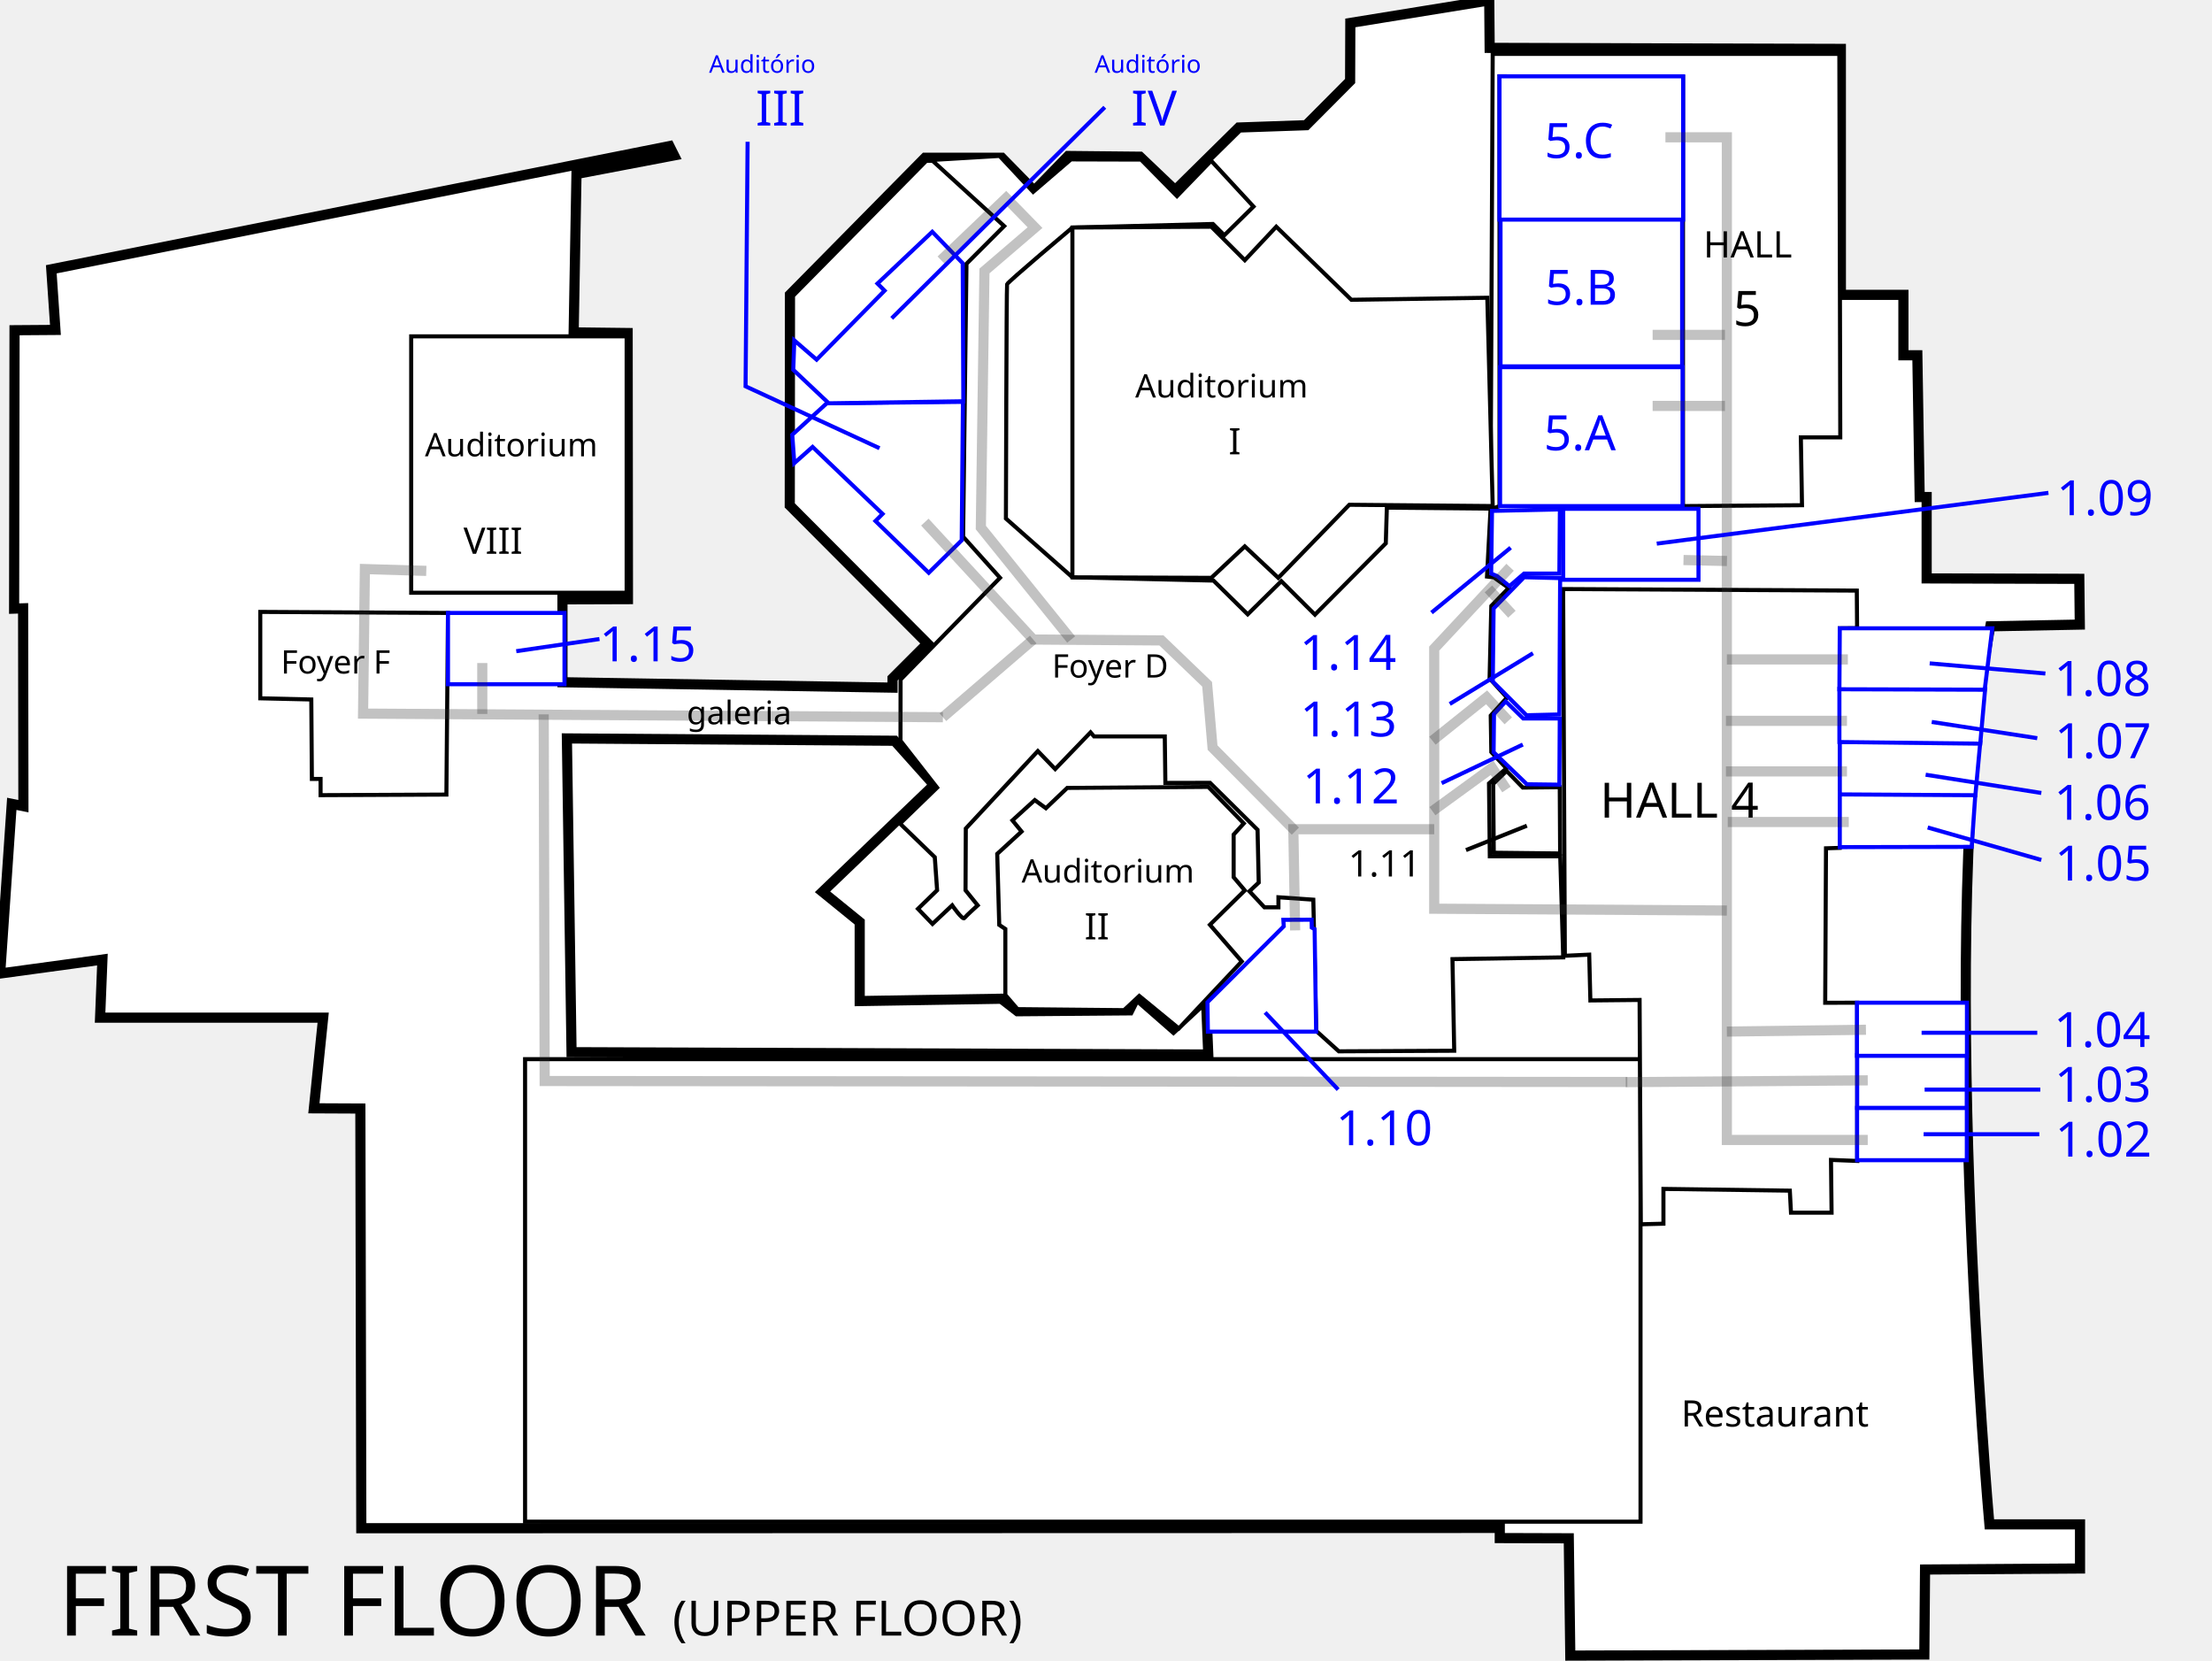
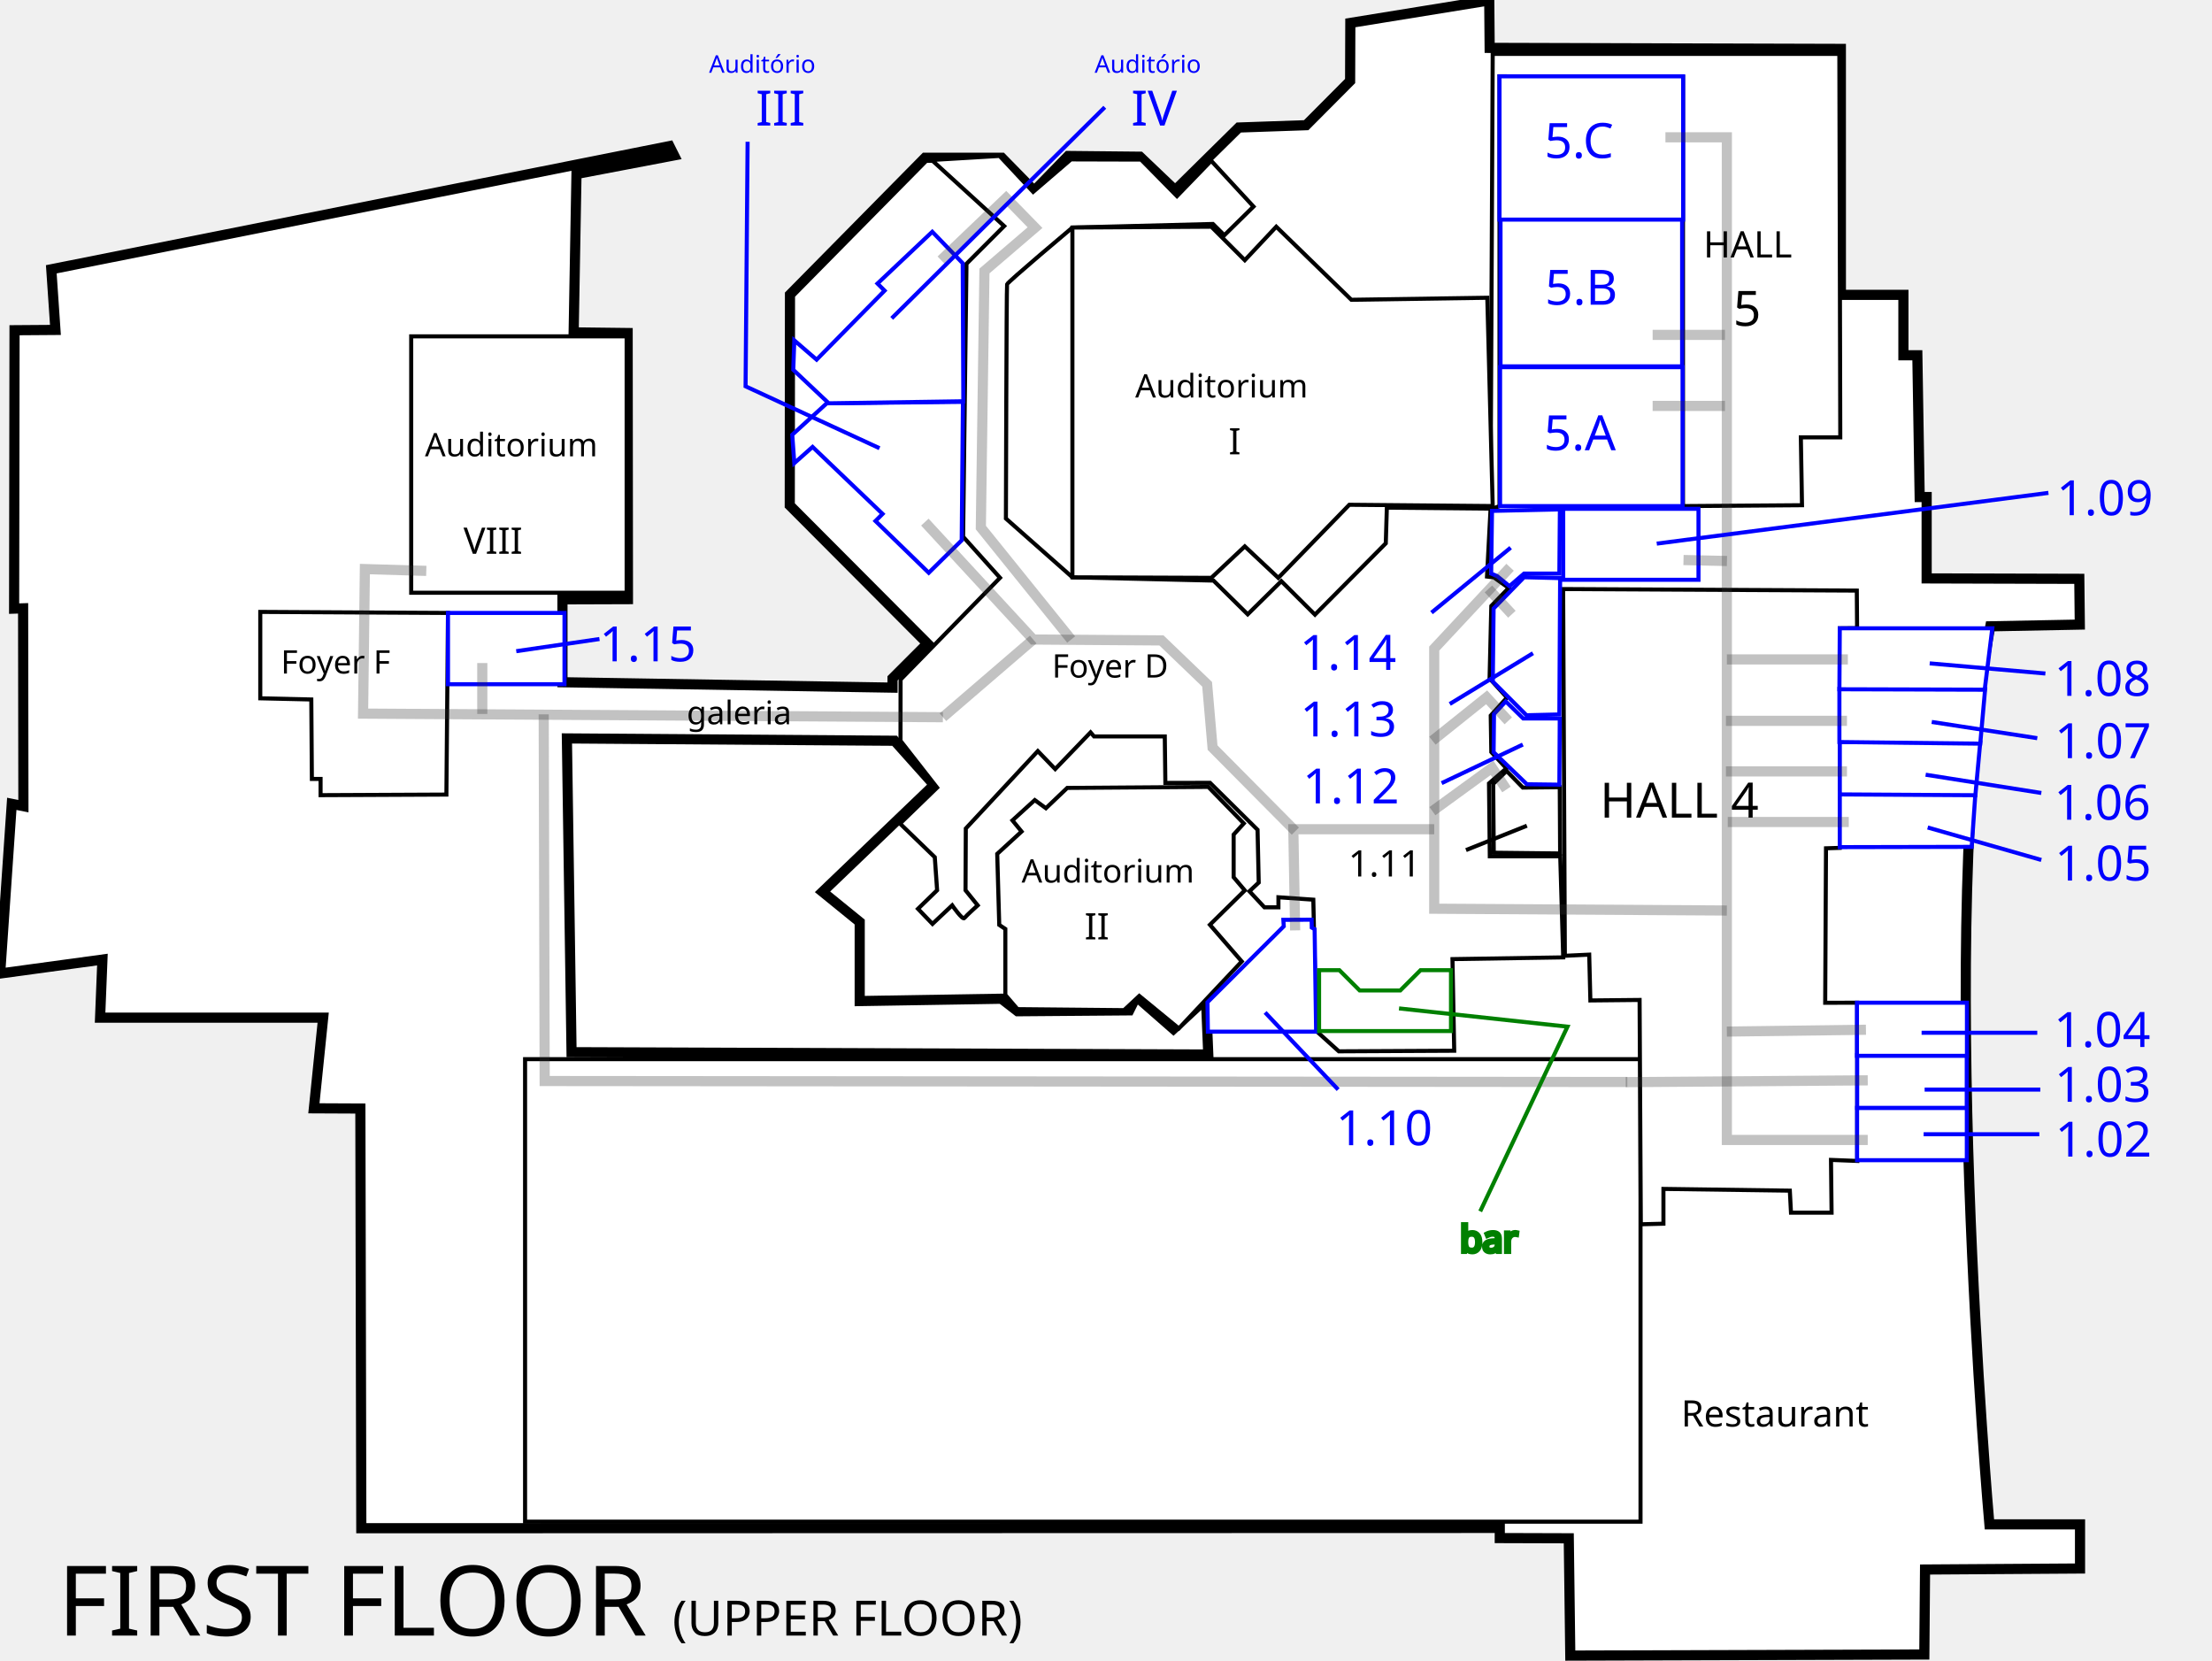
<svg xmlns="http://www.w3.org/2000/svg" viewBox="0 0 1090 818">
  <style>
    rect, path { fill:white; stroke:#000000; stroke-width: 2px;}
    text { font-size: 16px; font-family: sans-serif;}
    text.w3c, text.bigger { font-size: 2em; }
    text.w3c { fill: blue; }
+     .bar { stroke:#008000; stroke-width: 2px; fill: none }
+     text.bar { fill: #008000; font-size: 1.5em; }
    .w3c-line, rect.w3c, path.w3c { stroke:blue; stroke-width: 2px;}
    .w3c-line { fill: none; }
    #walkpaths path { fill: none; stroke: rgba(50, 50, 50, 0.3); stroke-width: 5px }
    #building path { stroke-width: 5px; }
  </style>
  <g transform="translate(-130.603,-133.16)" id="building">
    <path id="building" d="m 308.641,886.111 561.002,-0.145 0,5 34,0.105 0.75,57.796 174.453,-0.54 0.355,-41.869 76.368,-0.5 0,-21.757 -44.66,0 c 0,0 -26.489,-298.522 0.434,-442.456 l 44.12,-0.85 -0.25,-22.547 -75.223,-0.21 0,-40.079 -3.435,0 -1.145,-69.852 -6.871,0 0,-29.773 -30.813,0 -0.01,-121.184 -173.06,-0.5 -0.201,-23.391 -68.457,11.096 -0.105,28.628 -21.652,21.757 -33.208,1.145 -31.354,30.918 -17.346,-16.532 -35.394,-0.355 -16.717,17.177 -15.991,-16.322 -37.789,0 -66.562,67.457 -0.105,103.851 67.812,68.022 -17.177,17.177 0,4.58 -162.649,-2.66 0,-40.842 32.271,-0.107 -0.145,-131.107 -26.607,-0.318 1.395,-78.037 48.095,-9.161 -2.29,-4.58 -304.601,60.691 2.04,29.878 -20.152,0.145 -0.21,137.164 4.435,-0.145 0.145,97.48 -5.726,-1.145 -5.726,83.594 50.385,-6.871 -1.145,28.628 109.931,0 -4.58,44.66 22.902,0.105 z" />
    <path id="inoutside" d="m 571.413,498.126 -161.461,-1.145 2.29,154.591 313.762,1.145 -1.145,-27.483 -16.032,14.887 -18.322,-16.032 -3.435,6.871 -55.012,0.438 -7.969,-6.164 -69.852,1.145 0,-38.934 -18.322,-14.887 54.966,-52.675 z" />
  </g>
  <g transform="translate(-130.603,-133.16)" id="rooms">
    <rect id="hall2galeria" y="655.007" x="389.34" height="227.878" width="549.656" />
    <path id="hall4" d="m 900.865,423.391 0.849,180.686 12,-0.571 0.571,22.571 24.254,-0.243 0.604,110.529 11.143,-0.286 0,-17.143 62.286,0.857 0.572,10.857 20,0 -0.286,-26 12.951,0.502 0,-77.958 -15.808,0.028 0.393,-76.107 6.797,-0.21 0,-108.182 8.524,-0.072 -0.137,-18.507 z" />
    <path id="hall5" d="m 866.16,159.724 -1.096,224.398 4.449,-1.605 0,-211.757 90.414,0.25 0,211.507 58.645,-0.441 -0.571,-33.429 19.429,0 -0.459,-188.924 z" />
    <path id="foyerd" d="m 623.381,417.838 -49,50.143 -0.048,30.143 18.048,23.095 -18.286,17.714 17.143,16.571 1.143,16.286 -9.429,9.143 7.143,7.429 9.714,-9.143 c 0,0 5.143,7.429 6,6.286 0.857,-1.143 6.571,-6.286 6.571,-6.286 l -6,-7.429 0.143,-30.429 L 642,503.219 650.571,512.077 668,494 l 1.714,2 34.857,0 0.286,22.905 22,-0.048 23.429,23.143 0.571,26 -4.571,4.286 7.381,7.905 6.905,0 0,-4.952 17.19,1.19 1.428,64.665 11.143,10.049 56.857,-0.286 -0.857,-45.143 54.571,-0.857 -1.473,-49.812 -34.702,0 -0.397,-35.903 8.571,-7.429 -7.429,-8 -0.286,-18 8,-8.857 -8.571,-9.429 0.857,-35.714 8.571,-8.857 -7.318,-5.221 -3.376,-0.405 1.757,-33.47 -51.111,-0.475 -0.524,17.571 L 778.571,436 762,419.505 l -16.571,16.333 -16.857,-16.619 -69.523,-1.626 -32.763,-28.945 c 0,0 0.286,-114.286 0.571,-115.429 0.286,-1.143 32.191,-27.942 32.191,-27.942 l 69.237,-1.773 5.619,5.571 14.381,-14.143 -20.857,-22.571 -16.857,17.429 -17.714,-18 -34.524,-0.095 -18.619,16 -16.571,-17.714 -33.429,2 35.714,32.571 -18.571,18.571 -1.667,134.476 z" />
    <path id="foyerf" d="m 351.354,435.157 -92.497,-0.509 0,42.571 25.143,0.571 0.286,39.143 4.286,0 0,8 62,-0.286 z" />
    <path id="auditorium1" d="m 659.048,245.278 0,172.315 68.452,0.269 16.5,-15.5 16.5,15.5 35,-36 70.66,0.628 L 863.5,279.862 l -67,1 -37,-36 -15.5,16.5 -16.5,-16.5 z" />
    <path id="auditorium2" d="m 726,520.862 -69.5,0.5 -10.5,10 -5.5,-4 -11,10 4.5,5.5 -12,11 1,35 3,2 0,32.5 6,7 52.5,0.5 7.5,-7 19.5,16 31,-33 -15.695,-18.071 17.195,-16.929 -5.5,-6.5 0,-21 5,-5.5 z" />
    <path class="w3c" id="auditorio3" d="m 605.103,331.161 -0.6,68.2 -16.25,16 -26.25,-25.5 3.5,-3.5 -34.5,-33 -9,8 -1,-14 17,-15.5 z" />
    <path class="w3c" id="auditorio4" d="m 522,300.862 11,9.5 33.5,-34 -3.5,-3.5 27,-25.5 15,15.5 0.3,68 -66.3,1 -17.5,-16.5 z" />
    <rect id="auditorium8" y="298.875" x="333.229" height="126.329" width="106.161" />
    <rect class="w3c" id="room5a" y="314.062" x="869.793" height="68.456" width="89.92" />
    <rect class="w3c" id="room5b" y="240.062" x="870.009" height="73.601" width="89.488" />
    <rect class="w3c" id="room5c" y="170.761" x="869.509" height="70.601" width="90.488" />
    <rect class="w3c" id="room102" y="679" x="1045.713" height="25.787" width="54.074" />
    <rect class="w3c" id="room103" y="653" x="1045.75" height="26" width="54" />
    <rect class="w3c" id="room104" y="627.192" x="1045.654" height="26.171" width="54.192" />
    <path class="w3c" id="room105" d="m 1037.2,524 -0.01,26.54 65,-0.14 1.8,-26 z" />
    <path class="w3c" id="room106" d="m 1037.2,498.762 0,25.8 66.8,0.4 2.4,-26 z" />
    <path class="w3c" id="room107" d="m 1037,472.562 0,26.2 69.4,0.8 2.4,-26.8 z" />
    <path class="w3c" id="room108" d="m 1037.19,442.72 -0.19,30.043 71.6,0.2 3.743,-30.243 z" />
    <rect class="w3c" id="room109" y="383.849" x="900.905" height="34.969" width="66.658" />
    <path class="w3c" id="room110" d="m 725.6,626.962 37.6,-37.4 -0.2,-3.2 13.943,-0.071 0.057,3.871 1.4,0.8 0.743,50.494 -53.338,0 z" />
    <path id="room111" d="M 899.384,553.658 899.2,521 l -18.2,0.2 -8,-8.2 -6.6,6.4 0.282,33.895 z" />
    <path class="w3c" id="room112" d="m 899,519.762 0.2,-32.6 -18,0 -8.6,-8.4 -5.8,6.2 -0.2,18.8 16.4,15.8 z" />
    <path class="w3c" id="room113" d="M 899.384,417.998 881.6,417.562 l -15,15.4 -0.4,36 16.6,16.6 16.2,-0.4 z" />
    <path class="w3c" id="room114" d="m 899.266,384.123 -33.452,0.75 -0.414,30.89 2.95,1.25 6.05,4.95 7.2,-6.2 17.4,0 z" />
    <rect class="w3c" id="room115" y="435.157" x="351.354" height="35.116" width="57.41" />
  </g>
+   <path d="m 650,478 10,0 10,10 20,0 10,-10 15,0 0,30 -65,0 z" id="bar" class="bar" />
  <g id="walkpaths">
    <path d="m 801.088,533.169 119.273,-0.89" />
    <path d="m 820.67,67.647 30.263,0 0,464.631" />
    <path d="m 910.57,324.886 -59.637,0" />
    <path d="m 910.125,355.149 -59.637,0" />
    <path d="m 910.125,380.072 -59.637,0" />
    <path d="m 911.015,404.995 -59.637,0" />
    <path d="m 850,200 -35.637,0" />
    <path d="m 850,165 -35.637,0" />
    <path d="m 919.471,507.356 -68.538,0.89" />
    <path d="m 850.934,532.279 0,29.373 69.428,0" />
    <path d="m 829.571,275.93 21.416,0.472" />
    <path d="m 850.934,448.609 -144.196,-0.89 0,-128.174 37.384,-40.054" />
    <path d="m 733.441,290.172 11.571,12.461" />
    <path d="M 743.232,355.149 732.551,343.578 705.848,364.94" />
    <path d="m 742.342,388.973 -7.121,-10.681 -29.373,21.362" />
    <path d="m 638.2,458.4 -0.89,-49.845 69.428,0" />
    <path d="m 638.307,409.498 -40.793,-41.139 -2.689,-31.221 -22.492,-21.599 -63.197,-0.445 -53.406,-57.856" />
    <path d="M 527.828,315.095 483.323,259.909 485.103,133.515 510.026,112.152 495.785,97.57 463.741,128.174" />
    <path d="m 509.136,315.095 -44.505,38.274 m -226.975,-1.603 0,-25.1" />
    <path d="m 210.063,281.271 -30.263,-0.89 -0.89,71.208 285.721,1.78" />
    <path d="m 267.925,351.962 0.472,180.66 533.491,0.472" />
  </g>
  <g transform="translate(-130.603,-133.16)" id="labels">
    <text y="939" x="159" style="font-size:4em;">FIRST FLOOR <tspan style="font-size:50%;">(UPPER FLOOR)</tspan>
    </text>
    <text y="467" x="649">Foyer D</text>
    <text y="465" x="269">Foyer F</text>
    <text y="490" x="469">galeria</text>
    <text style="display: none" y="779.866" x="540.645" class="bigger">HALL 2 GALERIA</text>
    <text y="536" x="919" class="bigger">HALL 4</text>
    <text y="836" x="959" style="font-size: 1.5em;">Restaurant</text>
    <text y="260" x="970" class="bigger" style="font-size: 1.5em;">HALL</text>
    <text y="293.696" x="984.667" class="bigger">5</text>
    <text y="329" x="690">Auditorium</text>
    <text y="357" x="736" style="font-size:1.5em">I</text>
    <text y="568" x="634">Auditorium</text>
    <text y="596" x="665" style="font-size:1.5em">II</text>
    <text class="w3c" y="169" x="480" style="font-size: 1em">Auditório</text>
    <text class="w3c" y="195" x="503">III</text>
    <text class="w3c" y="169" x="670" style="font-size: 1em">Auditório</text>
    <text class="w3c" y="195" x="688">IV</text>
    <text y="358" x="340">Auditorium</text>
    <text y="406" x="359" style="font-size:1.5em">VIII</text>
    <text class="w3c" y="211" x="891.659">5.C</text>
    <text class="w3c" y="283.296" x="891.947">5.B</text>
    <text class="w3c" y="355" x="891.341">5.A</text>
    <text class="w3c" y="459" x="426">1.15</text>
    <text class="w3c" y="476" x="1142.834">1.08</text>
    <text class="w3c" y="506.696" x="1143.091">1.07</text>
    <text class="w3c" y="537.029" x="1142.754">1.06</text>
    <text class="w3c" y="567" x="1143.12">1.05</text>
    <text class="w3c" y="649" x="1142.651">1.04</text>
    <text class="w3c" y="676" x="1143.01">1.03</text>
    <text class="w3c" y="703" x="1143.31">1.02</text>
    <text class="w3c" y="697.414" x="788.895">1.10</text>
    <text class="w3c" y="387" x="1144">1.09</text>
    <text class="w3c" y="463.204" x="771.061">1.14</text>
    <text class="w3c" y="496" x="771.3">1.13</text>
    <text class="w3c" y="529" x="772.5">1.12</text>
    <text y="565" x="795" style="font-size:1.5em;">1.11</text>
+     <text class="bar" x="850" y="750">bar</text>
    <path class="w3c-line" d="m 1079,670 57,0" />
    <path class="w3c-line" d="m 1077.5,642 57,0" />
    <path class="w3c-line" d="m 1078.5,692 57,0" />
    <path class="w3c-line" d="m 1081.5,460 57,5" />
    <path class="w3c-line" d="m 1082.5,488.862 52,8" />
    <path class="w3c-line" d="m 1079.5,514.862 57,9" />
    <path class="w3c-line" d="m 1080.5,540.862 56,16" />
    <path class="w3c-line" d="m 754,632 36,38" />
    <path class="w3c-line" d="m 1140,376 -193,25" />
    <path class="w3c-line" d="m 836,435 39,-32" />
    <path class="w3c-line" d="m 845,480 41,-25" />
    <path class="w3c-line" d="m 841,519 40,-19" />
    <path d="m 853,552 30,-12" />
    <path class="w3c-line" d="m 426,448 -41,6" />
    <path class="w3c-line" d="m 499,203 -1,120.5 66,30.5" />
    <path class="w3c-line" d="m 675,186 -105,104" />
+     <path class="bar" d="m 820,630 83,9 L 860,730" />
  </g>
</svg>
